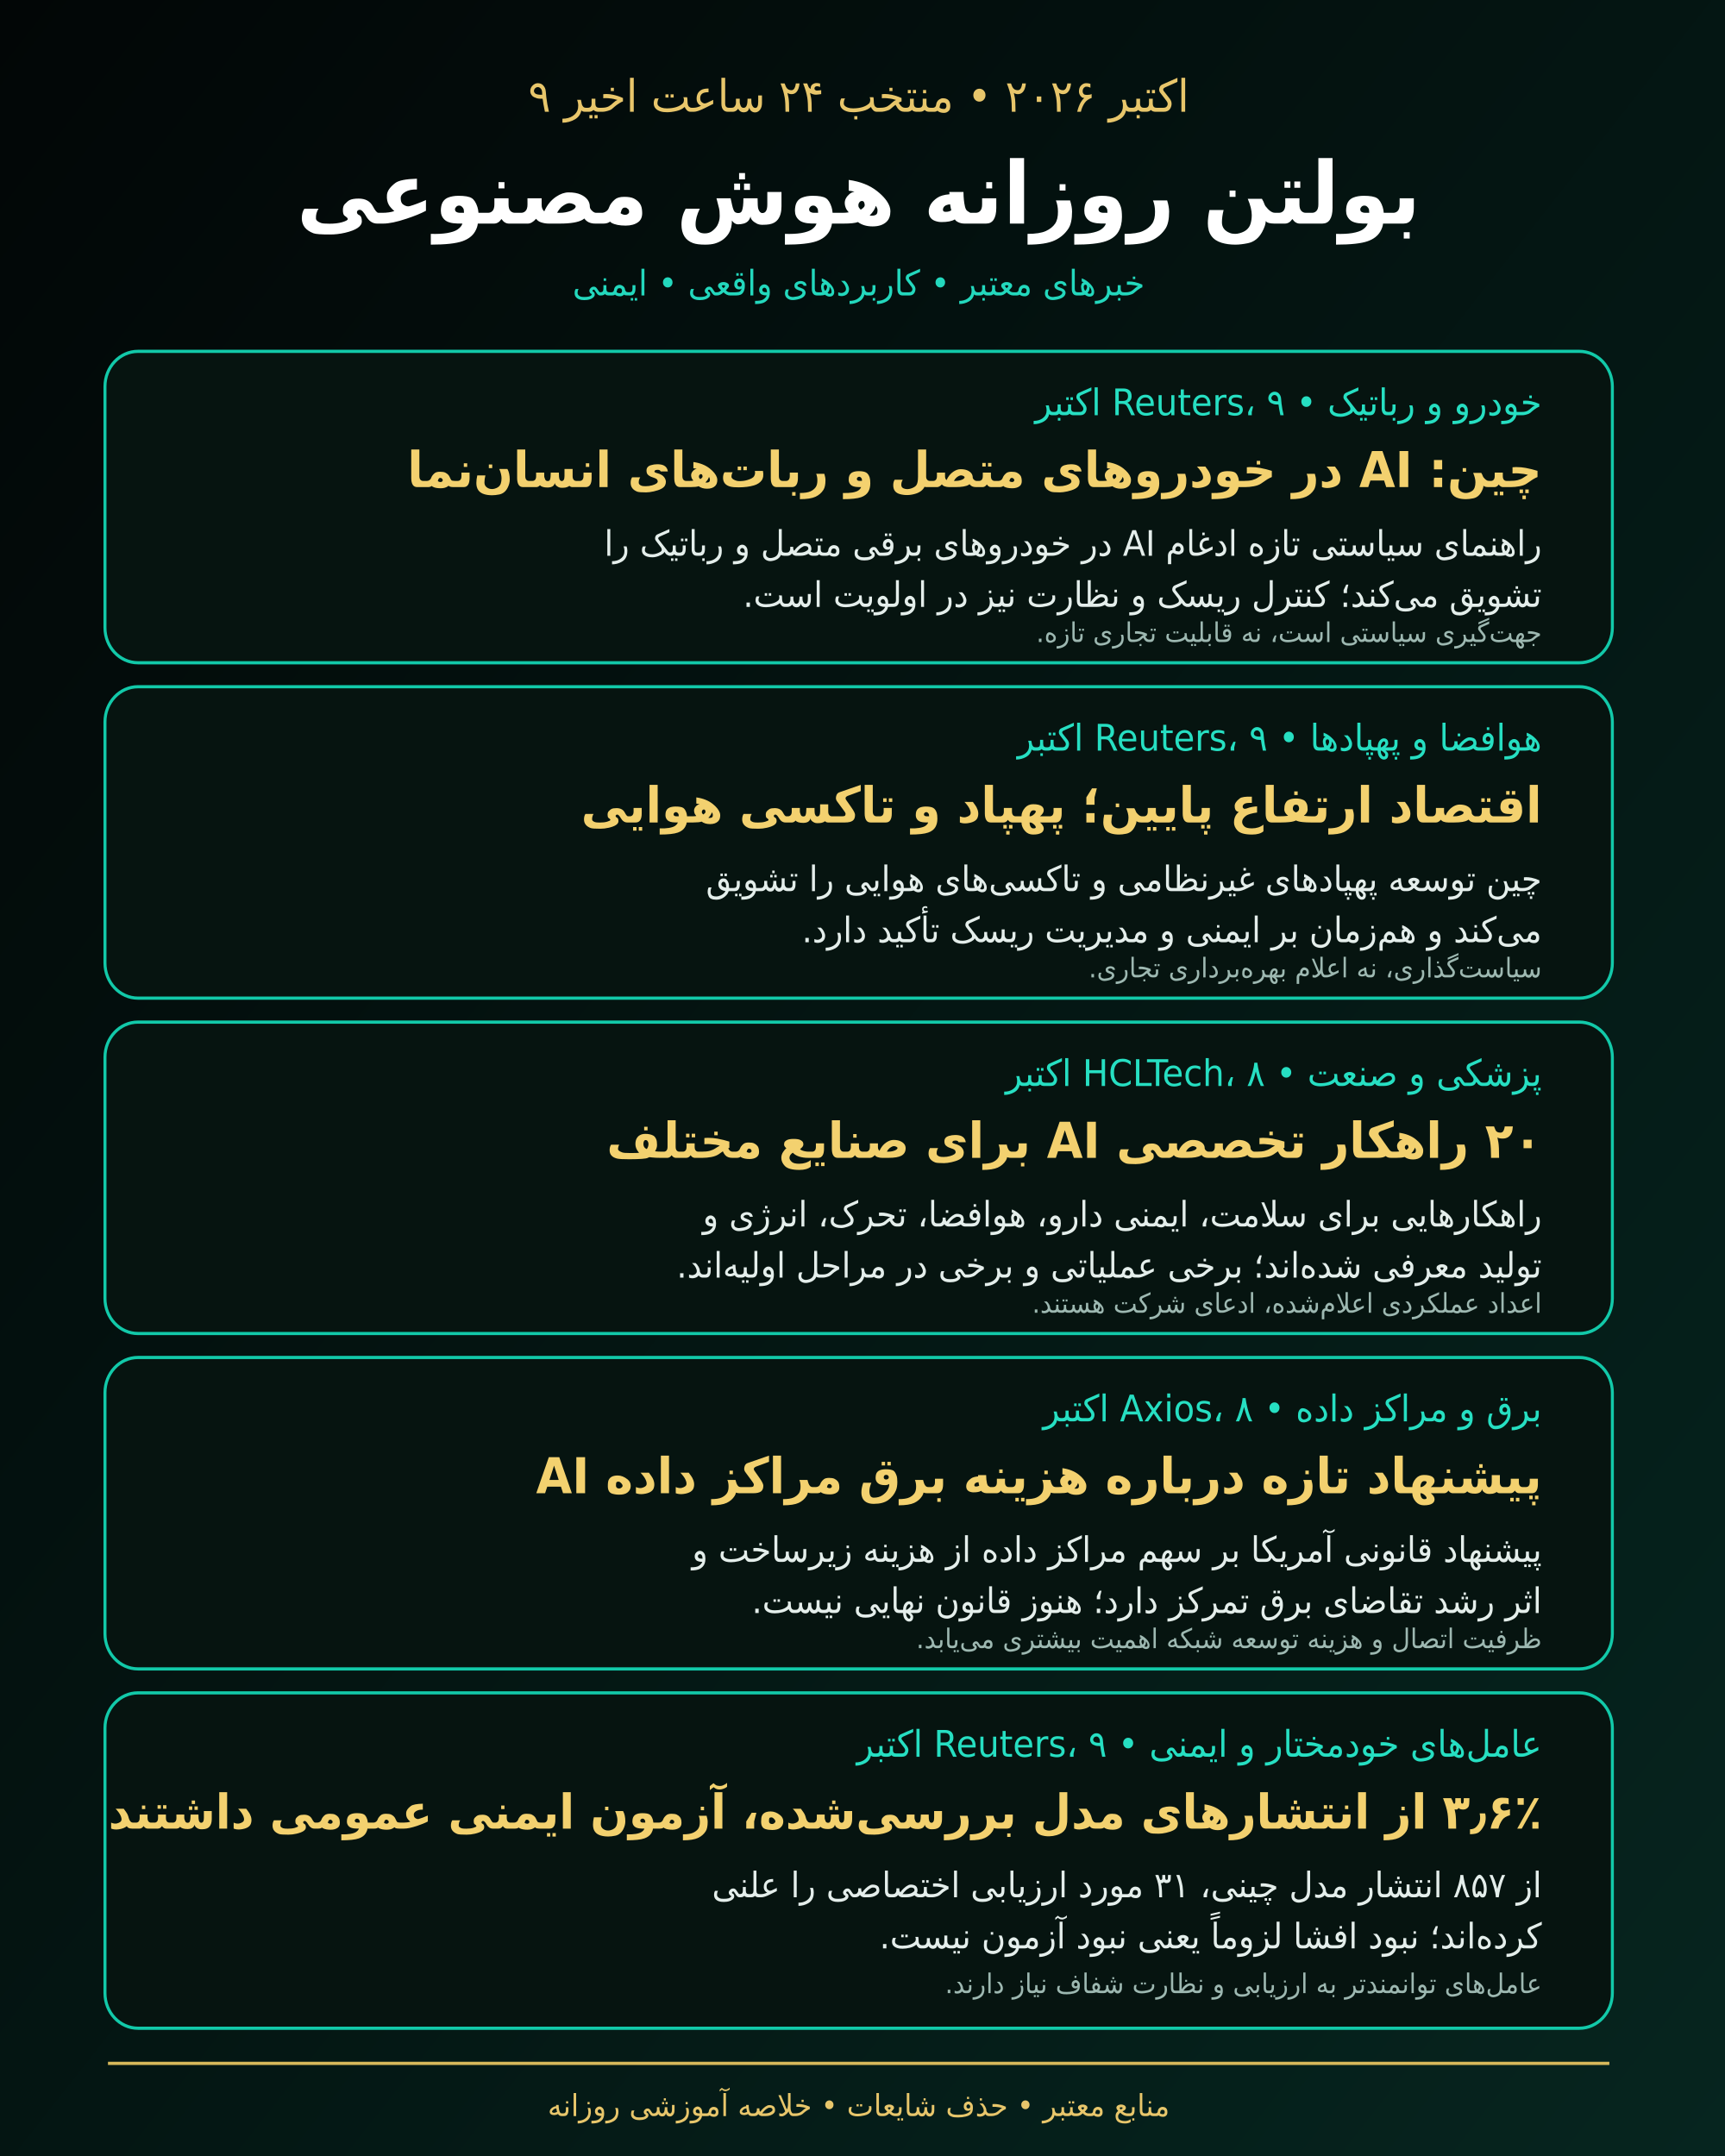
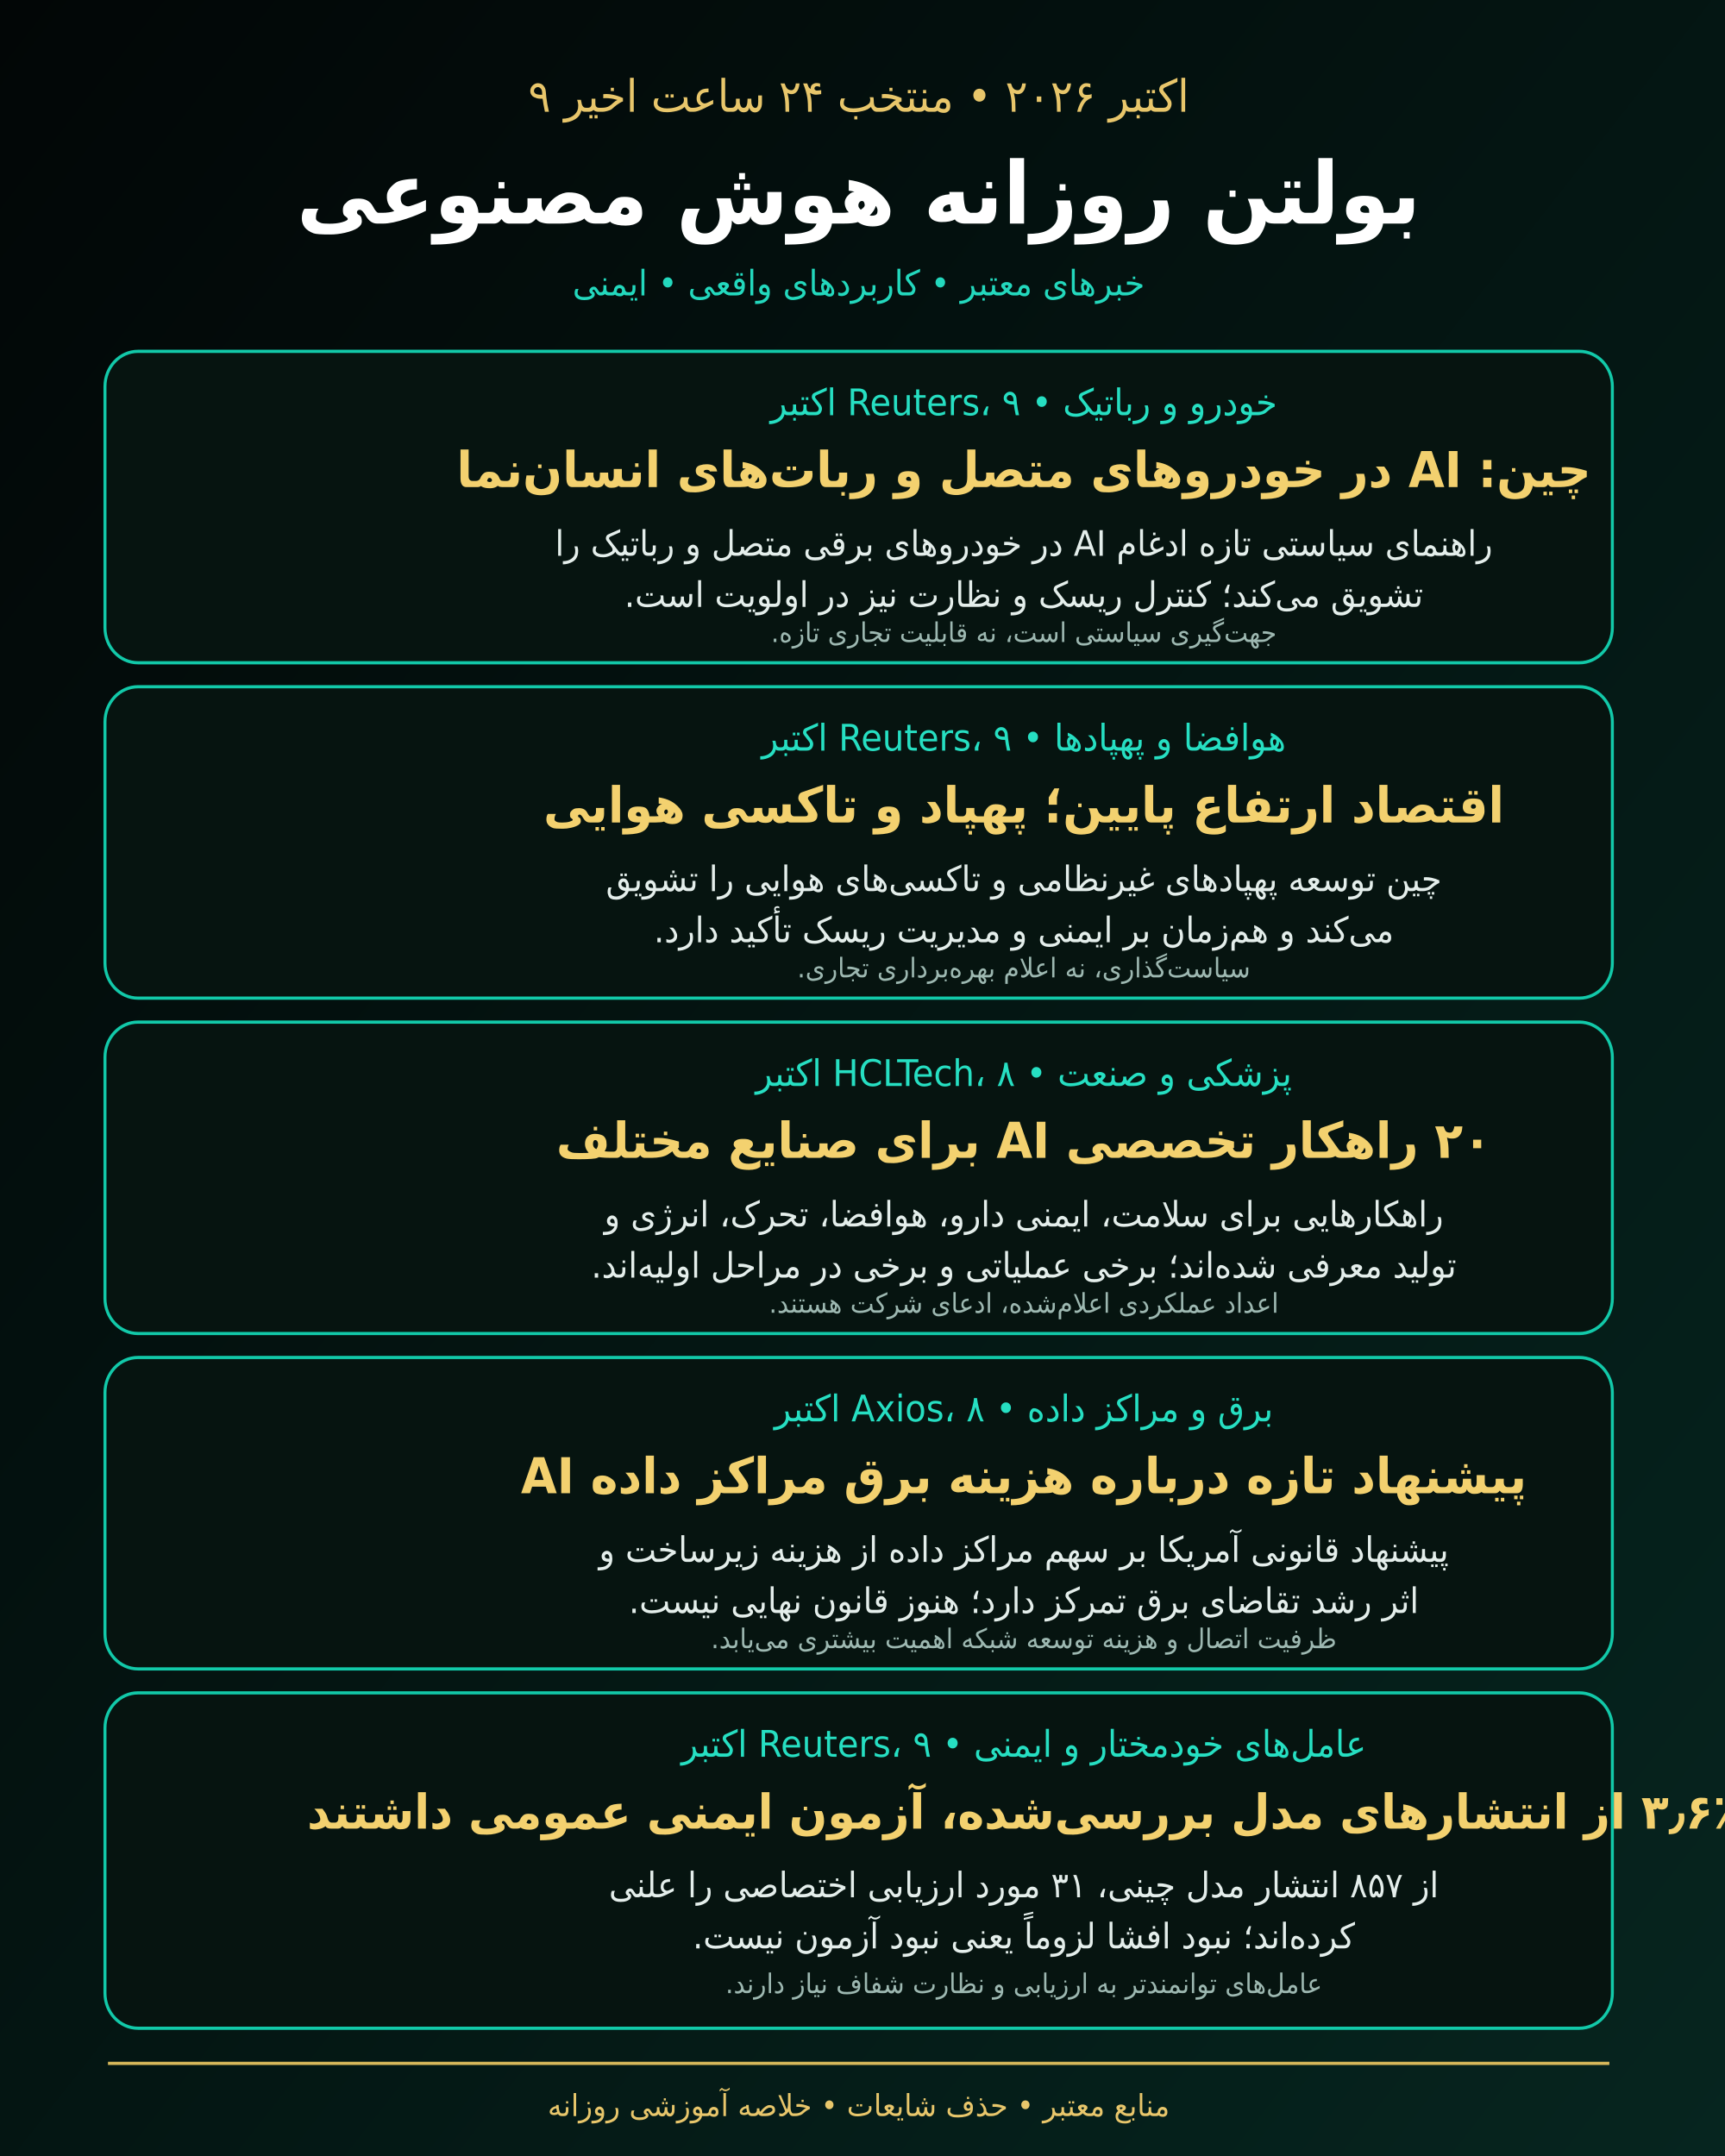
<svg xmlns="http://www.w3.org/2000/svg" width="1080" height="1350" viewBox="0 0 1080 1350">
  <defs>
    <linearGradient id="b" x2="1" y2="1">
      <stop stop-color="#020606" />
      <stop offset="1" stop-color="#06251f" />
    </linearGradient>
    <linearGradient id="g">
      <stop stop-color="#08d9b4" />
      <stop offset="1" stop-color="#07564c" />
    </linearGradient>
  </defs>
  <rect width="1080" height="1350" fill="url(#b)" />
  <g transform="translate(30 0) scale(0.94 1)">
    <text x="540" y="70" text-anchor="middle" fill="#e8c66b" font-family="DejaVu Sans, sans-serif" font-size="28">۹ اکتبر ۲۰۲۶ • منتخب ۲۴ ساعت اخیر</text>
    <text x="540" y="140" text-anchor="middle" fill="white" font-family="DejaVu Sans, sans-serif" font-size="54" font-weight="bold">بولتن روزانه هوش مصنوعی</text>
    <text x="540" y="185" text-anchor="middle" fill="#23d8bd" font-family="DejaVu Sans, sans-serif" font-size="22">خبرهای معتبر • کاربردهای واقعی • ایمنی</text>
    <g font-family="DejaVu Sans, sans-serif" direction="rtl">
      <rect x="38" y="220" width="1004" height="195" rx="22" fill="#061410" stroke="#12c9a9" stroke-width="2" />
-       <text x="995" y="260" text-anchor="start" fill="#26dfc2" font-size="23">خودرو و رباتیک • Reuters، ۹ اکتبر</text>
-       <text x="995" y="305" text-anchor="start" fill="#f3d16f" font-size="31" font-weight="bold">چین: AI در خودروهای متصل و ربات‌های انسان‌نما</text>
-       <text x="995" y="348" text-anchor="start" fill="#e4eeeb" font-size="22">راهنمای سیاستی تازه ادغام AI در خودروهای برقی متصل و رباتیک را</text>
-       <text x="995" y="380" text-anchor="start" fill="#e4eeeb" font-size="22">تشویق می‌کند؛ کنترل ریسک و نظارت نیز در اولویت است.</text>
-       <text x="995" y="402" text-anchor="start" fill="#9db8b1" font-size="17">جهت‌گیری سیاستی است، نه قابلیت تجاری تازه.</text>
+       <text x="650" y="260" text-anchor="middle" fill="#26dfc2" font-size="23">خودرو و رباتیک • Reuters، ۹ اکتبر</text>
+       <text x="650" y="305" text-anchor="middle" fill="#f3d16f" font-size="31" font-weight="bold">چین: AI در خودروهای متصل و ربات‌های انسان‌نما</text>
+       <text x="650" y="348" text-anchor="middle" fill="#e4eeeb" font-size="22">راهنمای سیاستی تازه ادغام AI در خودروهای برقی متصل و رباتیک را</text>
+       <text x="650" y="380" text-anchor="middle" fill="#e4eeeb" font-size="22">تشویق می‌کند؛ کنترل ریسک و نظارت نیز در اولویت است.</text>
+       <text x="650" y="402" text-anchor="middle" fill="#9db8b1" font-size="17">جهت‌گیری سیاستی است، نه قابلیت تجاری تازه.</text>
      <rect x="38" y="430" width="1004" height="195" rx="22" fill="#061410" stroke="#12c9a9" stroke-width="2" />
-       <text x="995" y="470" text-anchor="start" fill="#26dfc2" font-size="23">هوافضا و پهپادها • Reuters، ۹ اکتبر</text>
-       <text x="995" y="515" text-anchor="start" fill="#f3d16f" font-size="31" font-weight="bold">اقتصاد ارتفاع پایین؛ پهپاد و تاکسی هوایی</text>
-       <text x="995" y="558" text-anchor="start" fill="#e4eeeb" font-size="22">چین توسعه پهپادهای غیرنظامی و تاکسی‌های هوایی را تشویق</text>
-       <text x="995" y="590" text-anchor="start" fill="#e4eeeb" font-size="22">می‌کند و هم‌زمان بر ایمنی و مدیریت ریسک تأکید دارد.</text>
-       <text x="995" y="612" text-anchor="start" fill="#9db8b1" font-size="17">سیاست‌گذاری، نه اعلام بهره‌برداری تجاری.</text>
+       <text x="650" y="470" text-anchor="middle" fill="#26dfc2" font-size="23">هوافضا و پهپادها • Reuters، ۹ اکتبر</text>
+       <text x="650" y="515" text-anchor="middle" fill="#f3d16f" font-size="31" font-weight="bold">اقتصاد ارتفاع پایین؛ پهپاد و تاکسی هوایی</text>
+       <text x="650" y="558" text-anchor="middle" fill="#e4eeeb" font-size="22">چین توسعه پهپادهای غیرنظامی و تاکسی‌های هوایی را تشویق</text>
+       <text x="650" y="590" text-anchor="middle" fill="#e4eeeb" font-size="22">می‌کند و هم‌زمان بر ایمنی و مدیریت ریسک تأکید دارد.</text>
+       <text x="650" y="612" text-anchor="middle" fill="#9db8b1" font-size="17">سیاست‌گذاری، نه اعلام بهره‌برداری تجاری.</text>
      <rect x="38" y="640" width="1004" height="195" rx="22" fill="#061410" stroke="#12c9a9" stroke-width="2" />
-       <text x="995" y="680" text-anchor="start" fill="#26dfc2" font-size="23">پزشکی و صنعت • HCLTech، ۸ اکتبر</text>
-       <text x="995" y="725" text-anchor="start" fill="#f3d16f" font-size="31" font-weight="bold">۲۰ راهکار تخصصی AI برای صنایع مختلف</text>
-       <text x="995" y="768" text-anchor="start" fill="#e4eeeb" font-size="22">راهکارهایی برای سلامت، ایمنی دارو، هوافضا، تحرک، انرژی و</text>
-       <text x="995" y="800" text-anchor="start" fill="#e4eeeb" font-size="22">تولید معرفی شده‌اند؛ برخی عملیاتی و برخی در مراحل اولیه‌اند.</text>
-       <text x="995" y="822" text-anchor="start" fill="#9db8b1" font-size="17">اعداد عملکردی اعلام‌شده، ادعای شرکت هستند.</text>
+       <text x="650" y="680" text-anchor="middle" fill="#26dfc2" font-size="23">پزشکی و صنعت • HCLTech، ۸ اکتبر</text>
+       <text x="650" y="725" text-anchor="middle" fill="#f3d16f" font-size="31" font-weight="bold">۲۰ راهکار تخصصی AI برای صنایع مختلف</text>
+       <text x="650" y="768" text-anchor="middle" fill="#e4eeeb" font-size="22">راهکارهایی برای سلامت، ایمنی دارو، هوافضا، تحرک، انرژی و</text>
+       <text x="650" y="800" text-anchor="middle" fill="#e4eeeb" font-size="22">تولید معرفی شده‌اند؛ برخی عملیاتی و برخی در مراحل اولیه‌اند.</text>
+       <text x="650" y="822" text-anchor="middle" fill="#9db8b1" font-size="17">اعداد عملکردی اعلام‌شده، ادعای شرکت هستند.</text>
      <rect x="38" y="850" width="1004" height="195" rx="22" fill="#061410" stroke="#12c9a9" stroke-width="2" />
-       <text x="995" y="890" text-anchor="start" fill="#26dfc2" font-size="23">برق و مراکز داده • Axios، ۸ اکتبر</text>
-       <text x="995" y="935" text-anchor="start" fill="#f3d16f" font-size="31" font-weight="bold">پیشنهاد تازه درباره هزینه برق مراکز داده AI</text>
-       <text x="995" y="978" text-anchor="start" fill="#e4eeeb" font-size="22">پیشنهاد قانونی آمریکا بر سهم مراکز داده از هزینه زیرساخت و</text>
-       <text x="995" y="1010" text-anchor="start" fill="#e4eeeb" font-size="22">اثر رشد تقاضای برق تمرکز دارد؛ هنوز قانون نهایی نیست.</text>
-       <text x="995" y="1032" text-anchor="start" fill="#9db8b1" font-size="17">ظرفیت اتصال و هزینه توسعه شبکه اهمیت بیشتری می‌یابد.</text>
+       <text x="650" y="890" text-anchor="middle" fill="#26dfc2" font-size="23">برق و مراکز داده • Axios، ۸ اکتبر</text>
+       <text x="650" y="935" text-anchor="middle" fill="#f3d16f" font-size="31" font-weight="bold">پیشنهاد تازه درباره هزینه برق مراکز داده AI</text>
+       <text x="650" y="978" text-anchor="middle" fill="#e4eeeb" font-size="22">پیشنهاد قانونی آمریکا بر سهم مراکز داده از هزینه زیرساخت و</text>
+       <text x="650" y="1010" text-anchor="middle" fill="#e4eeeb" font-size="22">اثر رشد تقاضای برق تمرکز دارد؛ هنوز قانون نهایی نیست.</text>
+       <text x="650" y="1032" text-anchor="middle" fill="#9db8b1" font-size="17">ظرفیت اتصال و هزینه توسعه شبکه اهمیت بیشتری می‌یابد.</text>
      <rect x="38" y="1060" width="1004" height="210" rx="22" fill="#061410" stroke="#12c9a9" stroke-width="2" />
-       <text x="995" y="1100" text-anchor="start" fill="#26dfc2" font-size="23">عامل‌های خودمختار و ایمنی • Reuters، ۹ اکتبر</text>
-       <text x="995" y="1145" text-anchor="start" fill="#f3d16f" font-size="30" font-weight="bold">۳٫۶٪ از انتشارهای مدل بررسی‌شده، آزمون ایمنی عمومی داشتند</text>
-       <text x="995" y="1188" text-anchor="start" fill="#e4eeeb" font-size="22">از ۸۵۷ انتشار مدل چینی، ۳۱ مورد ارزیابی اختصاصی را علنی</text>
-       <text x="995" y="1220" text-anchor="start" fill="#e4eeeb" font-size="22">کرده‌اند؛ نبود افشا لزوماً یعنی نبود آزمون نیست.</text>
-       <text x="995" y="1248" text-anchor="start" fill="#9db8b1" font-size="17">عامل‌های توانمندتر به ارزیابی و نظارت شفاف نیاز دارند.</text>
+       <text x="650" y="1100" text-anchor="middle" fill="#26dfc2" font-size="23">عامل‌های خودمختار و ایمنی • Reuters، ۹ اکتبر</text>
+       <text x="650" y="1145" text-anchor="middle" fill="#f3d16f" font-size="30" font-weight="bold">۳٫۶٪ از انتشارهای مدل بررسی‌شده، آزمون ایمنی عمومی داشتند</text>
+       <text x="650" y="1188" text-anchor="middle" fill="#e4eeeb" font-size="22">از ۸۵۷ انتشار مدل چینی، ۳۱ مورد ارزیابی اختصاصی را علنی</text>
+       <text x="650" y="1220" text-anchor="middle" fill="#e4eeeb" font-size="22">کرده‌اند؛ نبود افشا لزوماً یعنی نبود آزمون نیست.</text>
+       <text x="650" y="1248" text-anchor="middle" fill="#9db8b1" font-size="17">عامل‌های توانمندتر به ارزیابی و نظارت شفاف نیاز دارند.</text>
    </g>
    <path d="M40 1292H1040" stroke="#d8b95b" stroke-width="2" />
    <text x="540" y="1325" text-anchor="middle" fill="#e8c66b" font-family="DejaVu Sans, sans-serif" font-size="19">منابع معتبر • حذف شایعات • خلاصه آموزشی روزانه</text>
  </g>
</svg>
